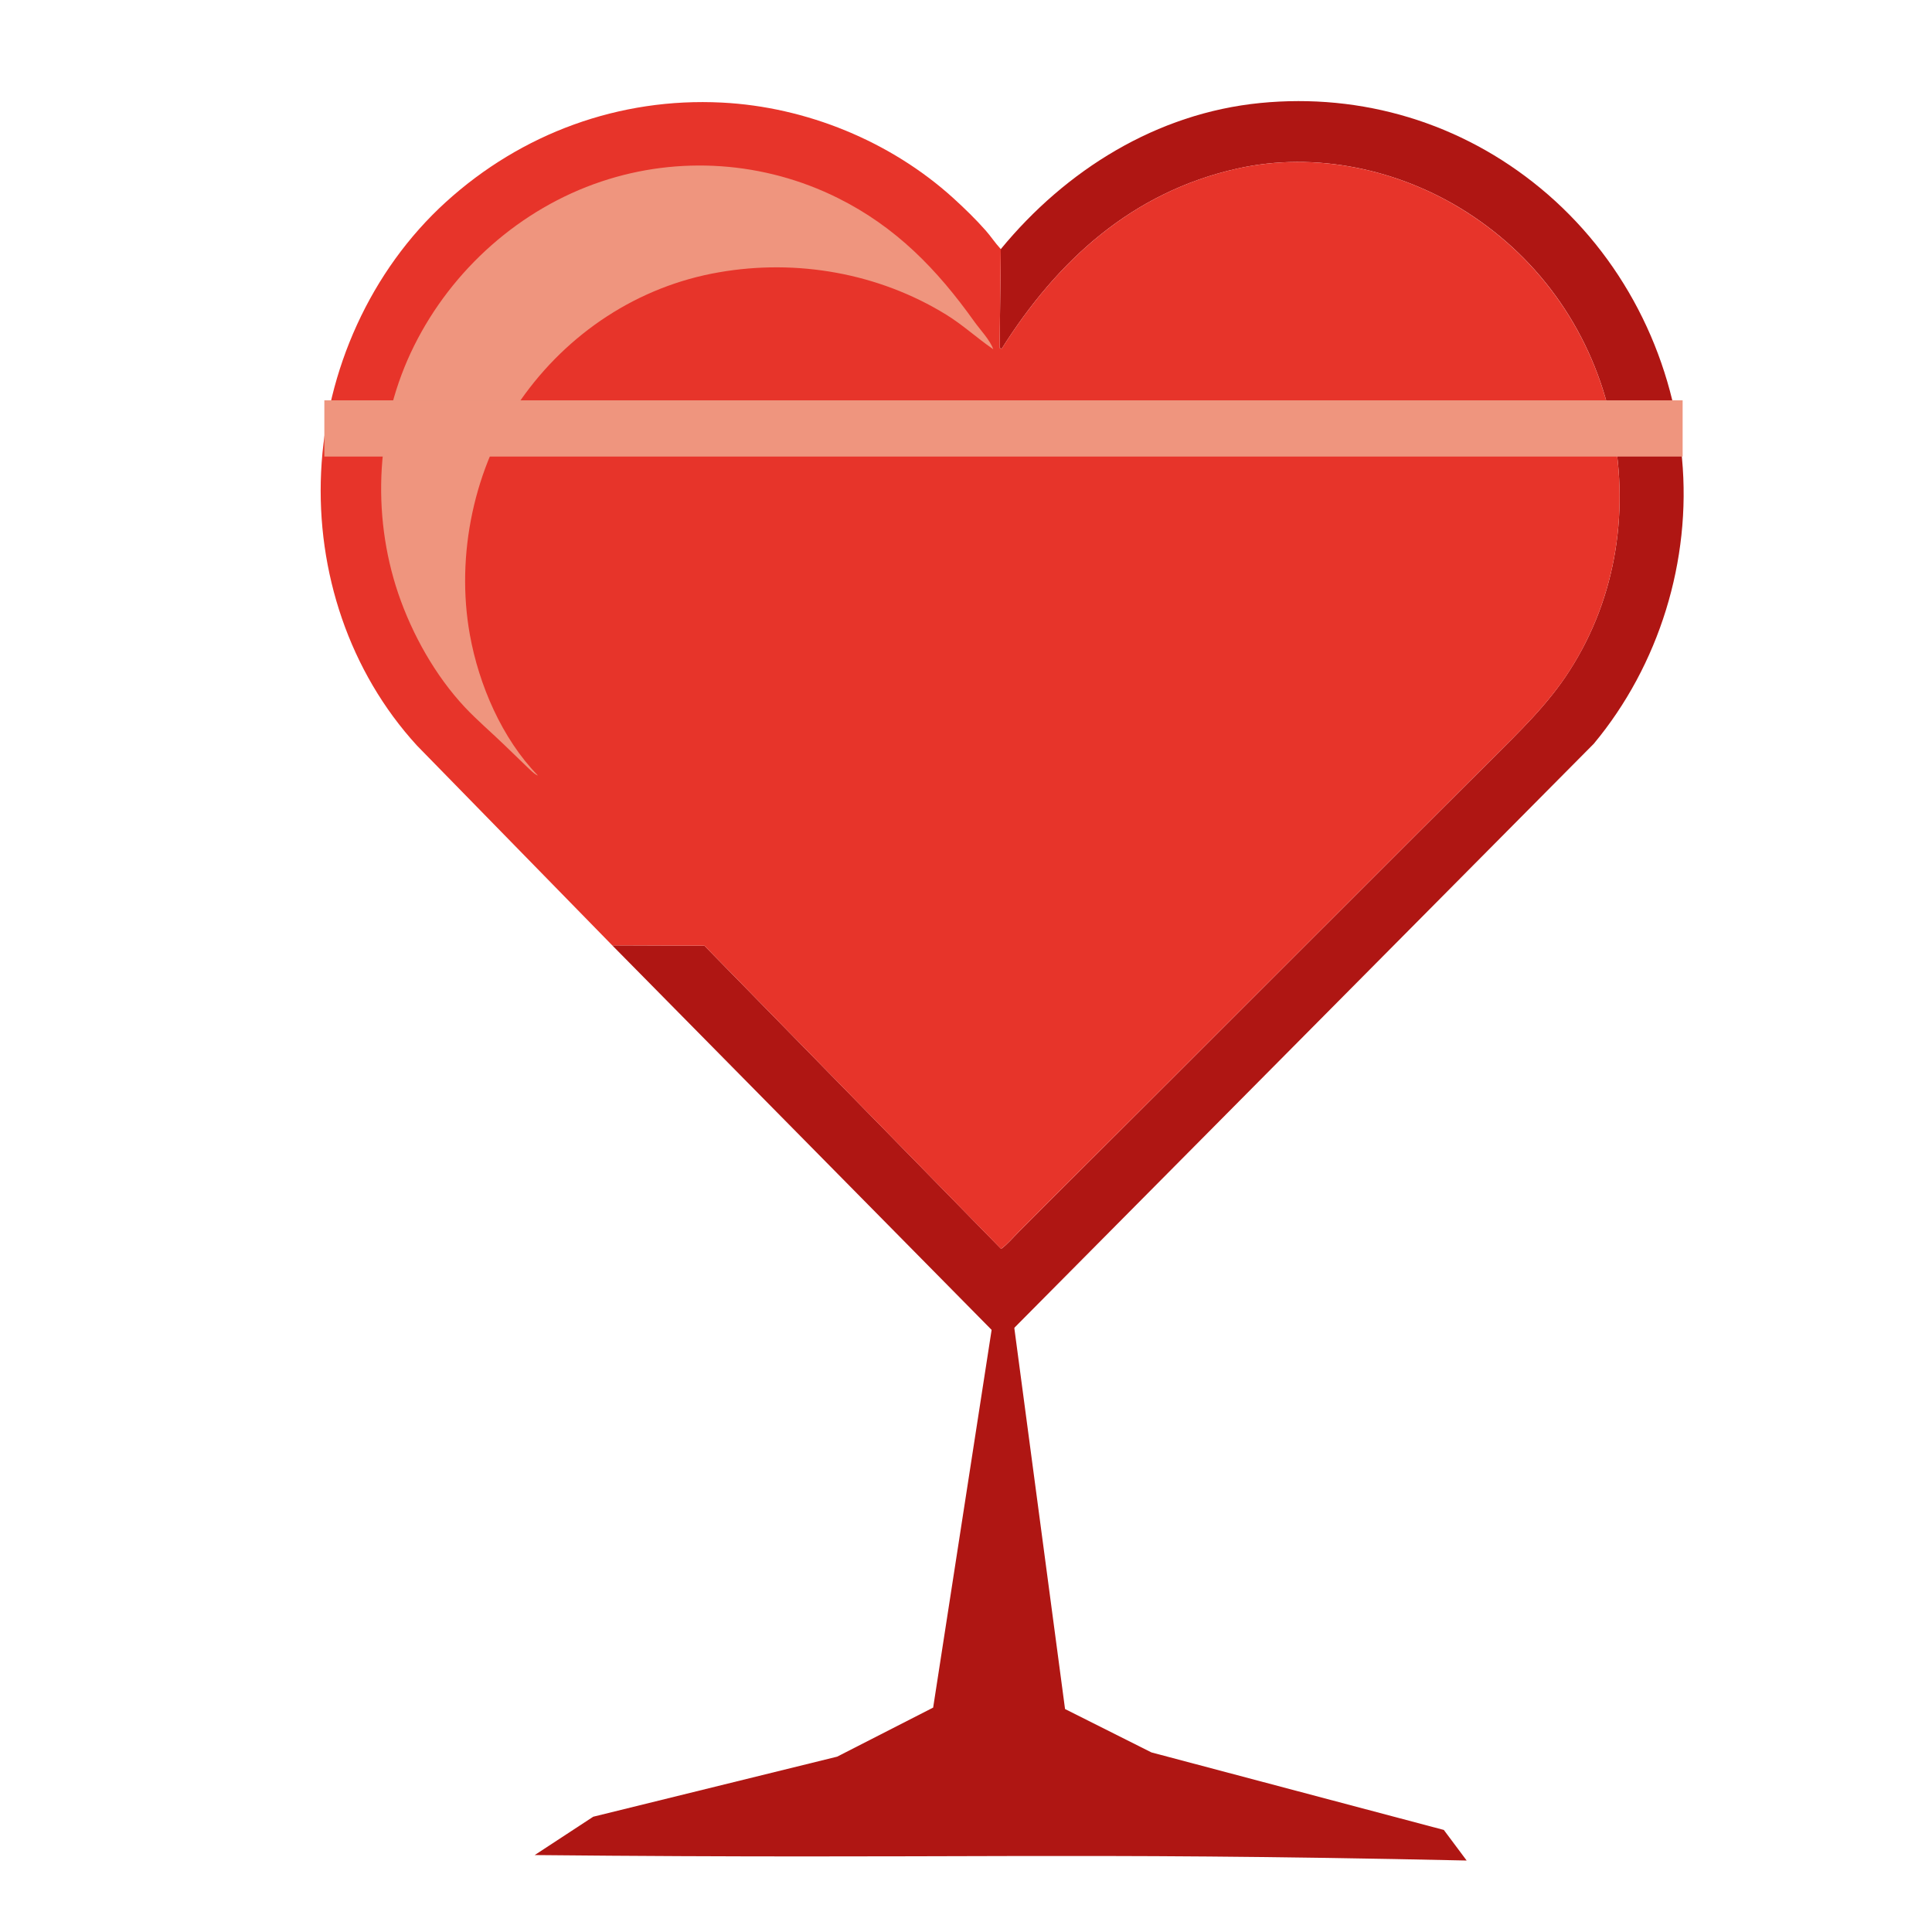
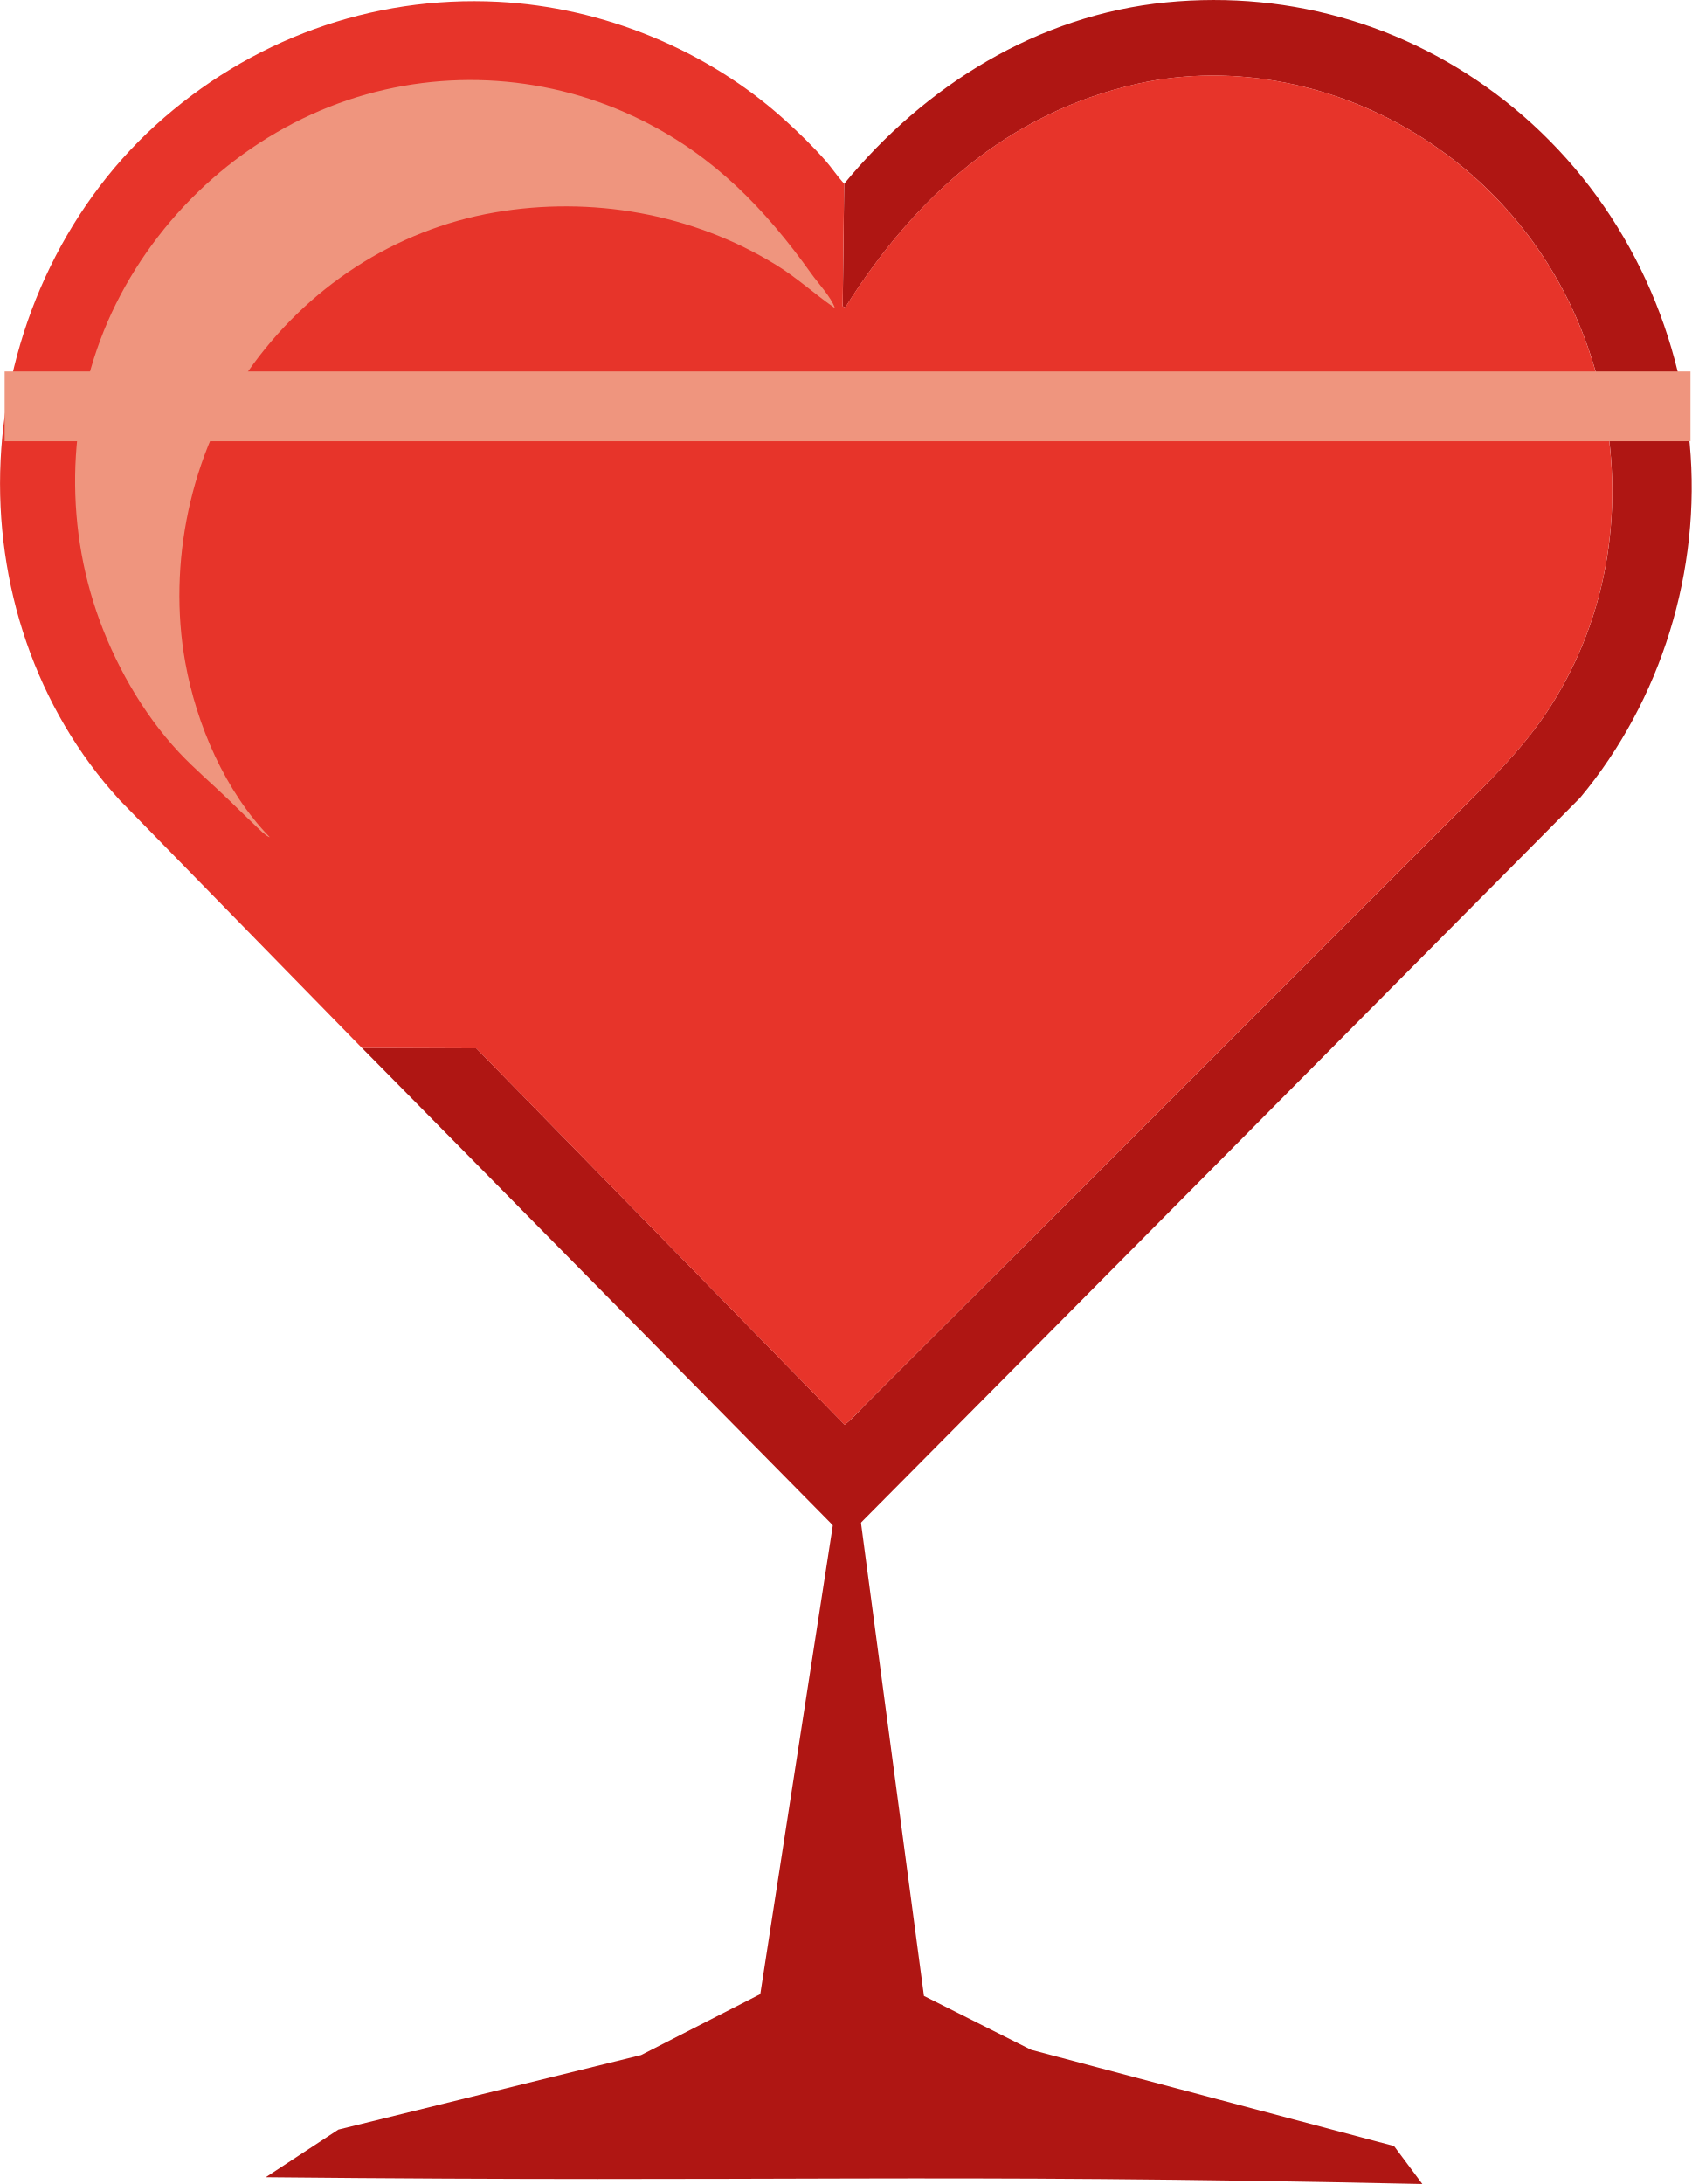
- <svg xmlns="http://www.w3.org/2000/svg" width="6mm" height="6mm" viewBox="0 0 22.677 22.677" version="1.1" id="svg1">
+ <svg xmlns="http://www.w3.org/2000/svg" width="7.622mm" height="9.839mm" viewBox="0 0 28.807 37.188" version="1.1" id="svg1">
  <defs id="defs1" />
-   <g id="layer1">
-     <path fill="#af1613" d="m 11.747,2.924 c 0.764,-0.929 1.83,-1.595 3.045,-1.715 1.196,-0.118 2.361,0.234 3.288,0.999 0.959,0.791 1.548,1.942 1.663,3.175 0.111,1.194 -0.268,2.425 -1.036,3.347 l -6.947,7.002 -4.574,-4.636 1.082,0.004 3.483,3.559 c 0.073,-0.053 0.138,-0.131 0.202,-0.195 l 0.358,-0.359 1.268,-1.265 3.02,-3.019 0.907,-0.905 C 17.837,8.584 18.168,8.27 18.422,7.873 18.984,6.999 19.133,5.954 18.914,4.945 18.693,3.927 18.098,3.055 17.219,2.492 16.43,1.987 15.443,1.772 14.521,1.979 13.291,2.254 12.412,3.054 11.757,4.094 l -0.024,-0.011 z" id="path2" style="stroke-width:0.02" />
-     <path fill="#e7342a" d="M 7.186,11.096 4.895,8.752 C 4.1,7.884 3.714,6.709 3.769,5.54 3.825,4.35 4.349,3.175 5.234,2.371 6.123,1.563 7.272,1.143 8.473,1.204 c 0.99,0.05 1.98,0.454 2.715,1.12 0.133,0.121 0.264,0.248 0.383,0.383 0.06,0.068 0.109,0.144 0.17,0.21 l 0.006,0.007 -0.014,1.159 0.024,0.011 c 0.655,-1.039 1.534,-1.84 2.764,-2.115 0.922,-0.206 1.91,0.008 2.698,0.514 0.878,0.563 1.474,1.435 1.695,2.453 0.219,1.009 0.069,2.053 -0.492,2.928 -0.255,0.397 -0.586,0.711 -0.917,1.042 l -0.907,0.905 -3.02,3.019 -1.268,1.265 -0.358,0.359 c -0.064,0.064 -0.129,0.142 -0.202,0.195 L 8.268,11.1 Z" id="path3" style="stroke-width:0.02" />
-     <path fill="#ef957e" d="m 6.314,9.103 -0.012,-0.005 C 6.262,9.078 6.222,9.034 6.188,9.003 L 5.922,8.746 C 5.768,8.597 5.603,8.457 5.456,8.301 5.109,7.93 4.839,7.448 4.675,6.968 4.355,6.026 4.416,4.951 4.861,4.058 5.307,3.162 6.105,2.45 7.057,2.131 7.969,1.825 8.97,1.894 9.834,2.324 c 0.683,0.34 1.165,0.837 1.603,1.452 0.065,0.091 0.187,0.22 0.221,0.323 l -0.01,-0.007 C 11.462,3.963 11.299,3.812 11.104,3.692 10.312,3.205 9.353,3.037 8.44,3.196 7.489,3.36 6.661,3.91 6.11,4.698 5.564,5.477 5.347,6.517 5.515,7.45 5.621,8.039 5.892,8.67 6.314,9.103 Z" id="path4" style="stroke-width:0.02" />
-     <path id="path1" style="fill:#af1613;fill-opacity:1;stroke:none;stroke-width:0.254;paint-order:markers fill stroke" d="M 6.834,21.275 11.766,15.151" />
-     <rect style="fill:#ef957e;fill-opacity:1;stroke:none;stroke-width:0.149;paint-order:markers fill stroke" id="rect1" width="15.943" height="0.66" x="3.807" y="4.699" />
-     <path id="path5" style="fill:#af1613;stroke-width:0.157;paint-order:markers fill stroke" d="m 6.276,21.774 0.687,-0.45 2.863,-0.705 1.127,-0.576 0.831,-5.369 0.717,5.386 1.014,0.509 3.432,0.91 0.268,0.359 c -4.782,-0.104 -5.955,-0.015 -10.938,-0.064 z" />
+   <g id="layer1" transform="translate(-3.763703,-1.186359)">
+     <path fill="#af1613" d="m 18.139,4.315 c 1.376,-1.673 3.295,-2.872 5.482,-3.088 2.154,-0.213 4.251,0.421 5.922,1.799 1.726,1.424 2.788,3.496 2.994,5.717 0.199,2.15 -0.482,4.367 -1.865,6.026 l -12.51,12.608 -8.236,-8.348 1.948,0.007 6.272,6.409 c 0.131,-0.095 0.249,-0.237 0.364,-0.352 l 0.645,-0.646 2.283,-2.277 5.438,-5.437 1.633,-1.63 c 0.596,-0.596 1.192,-1.163 1.651,-1.877 1.01,-1.575 1.28,-3.455 0.885,-5.272 C 30.647,6.122 29.575,4.551 27.994,3.538 26.573,2.628 24.794,2.242 23.134,2.613 20.92,3.108 19.337,4.55 18.157,6.422 l -0.043,-0.02 z" id="path2" style="stroke-width:0.037" />
+     <path fill="#e7342a" d="M 9.926,19.03 5.801,14.81 C 4.368,13.246 3.674,11.132 3.773,9.026 3.874,6.883 4.817,4.767 6.411,3.319 8.012,1.865 10.081,1.107 12.244,1.217 c 1.782,0.091 3.566,0.817 4.889,2.017 0.24,0.218 0.475,0.446 0.689,0.689 0.107,0.122 0.196,0.26 0.305,0.379 l 0.011,0.012 -0.025,2.087 0.043,0.02 c 1.179,-1.871 2.763,-3.313 4.977,-3.809 1.66,-0.371 3.439,0.015 4.859,0.925 1.582,1.014 2.654,2.584 3.052,4.418 0.395,1.817 0.125,3.697 -0.885,5.272 -0.458,0.714 -1.055,1.281 -1.651,1.877 l -1.633,1.63 -5.438,5.437 -2.283,2.277 -0.645,0.646 c -0.115,0.115 -0.232,0.256 -0.364,0.352 l -6.272,-6.409 z" id="path3" style="stroke-width:0.037" />
+     <path fill="#ef957e" d="m 8.356,15.442 -0.021,-0.008 C 8.263,15.397 8.191,15.318 8.13,15.263 L 7.651,14.799 C 7.374,14.531 7.075,14.279 6.811,13.997 6.187,13.33 5.699,12.461 5.405,11.598 4.828,9.902 4.938,7.965 5.739,6.357 6.543,4.744 7.98,3.462 9.693,2.888 c 1.644,-0.551 3.445,-0.427 5.001,0.347 1.231,0.612 2.097,1.507 2.887,2.614 0.117,0.164 0.336,0.397 0.399,0.582 L 17.962,6.42 C 17.627,6.186 17.333,5.915 16.982,5.699 15.556,4.821 13.829,4.519 12.185,4.804 10.473,5.101 8.981,6.091 7.988,7.509 7.006,8.912 6.615,10.785 6.918,12.466 c 0.191,1.06 0.679,2.196 1.439,2.976 z" id="path4" style="stroke-width:0.037" />
+     <path id="path1" style="fill:#af1613;fill-opacity:1;stroke:none;stroke-width:0.457;paint-order:markers fill stroke" d="M 9.293,37.361 18.173,26.333" />
+     <rect style="fill:#ef957e;fill-opacity:1;stroke:none;stroke-width:0.268;paint-order:markers fill stroke" id="rect1" width="28.708" height="1.188" x="3.842" y="7.511" />
+     <path id="path5" style="fill:#af1613;stroke-width:0.283;paint-order:markers fill stroke" d="m 8.288,38.259 1.237,-0.811 5.155,-1.269 2.03,-1.038 1.496,-9.668 1.291,9.699 1.825,0.917 6.18,1.639 0.482,0.646 C 19.374,38.187 17.26,38.349 8.288,38.259 Z" />
  </g>
</svg>
